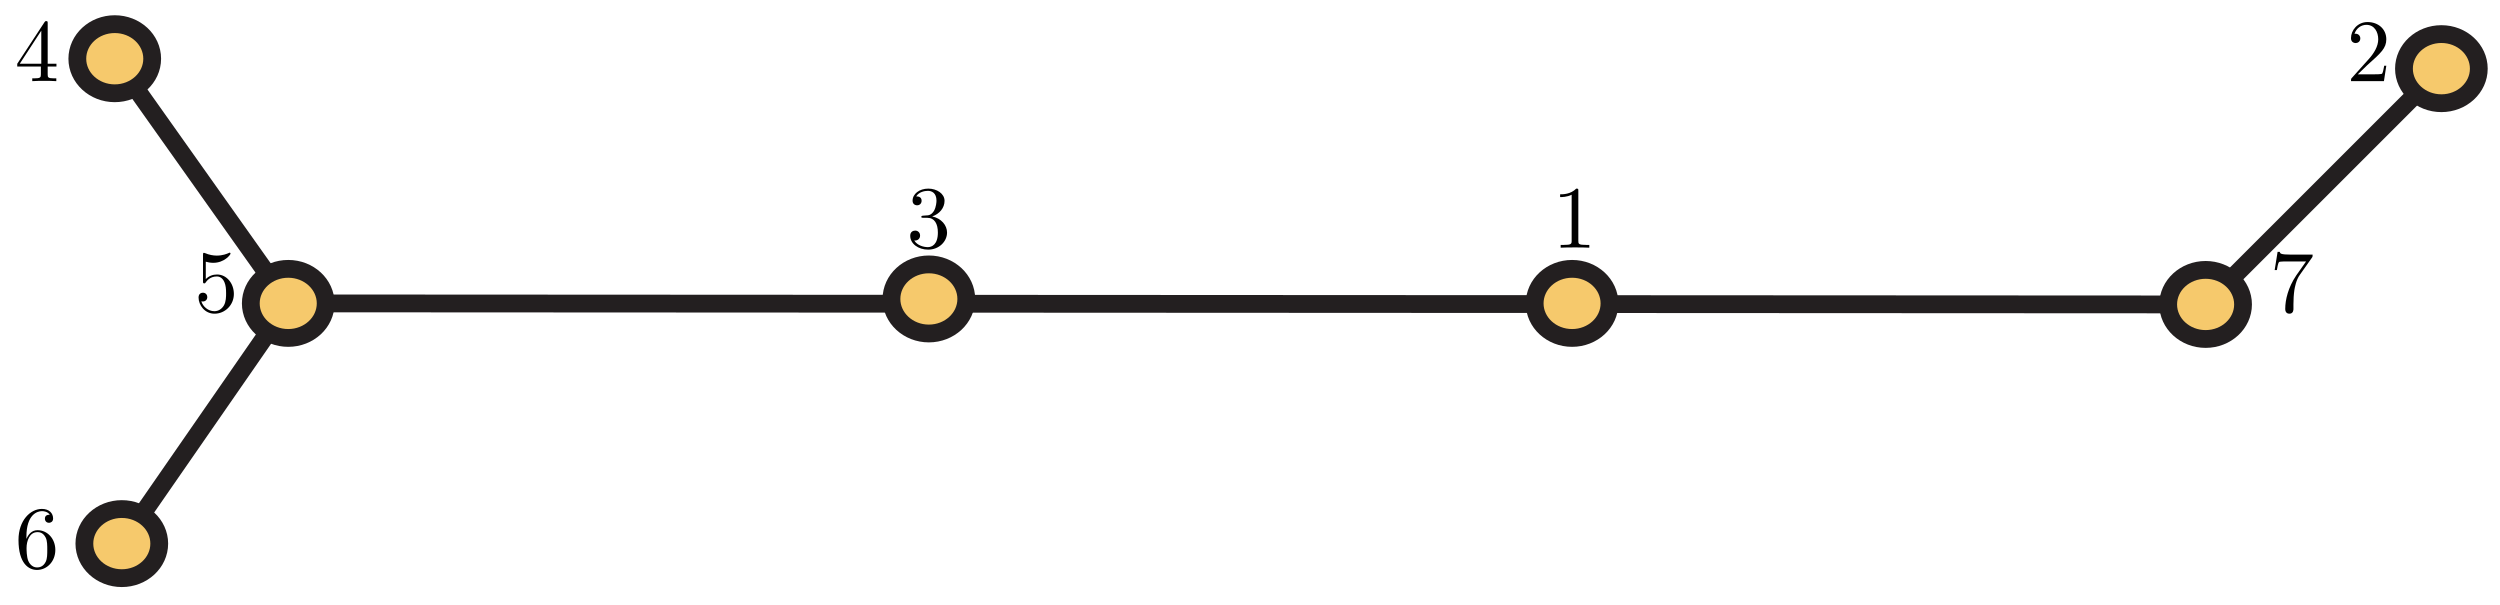
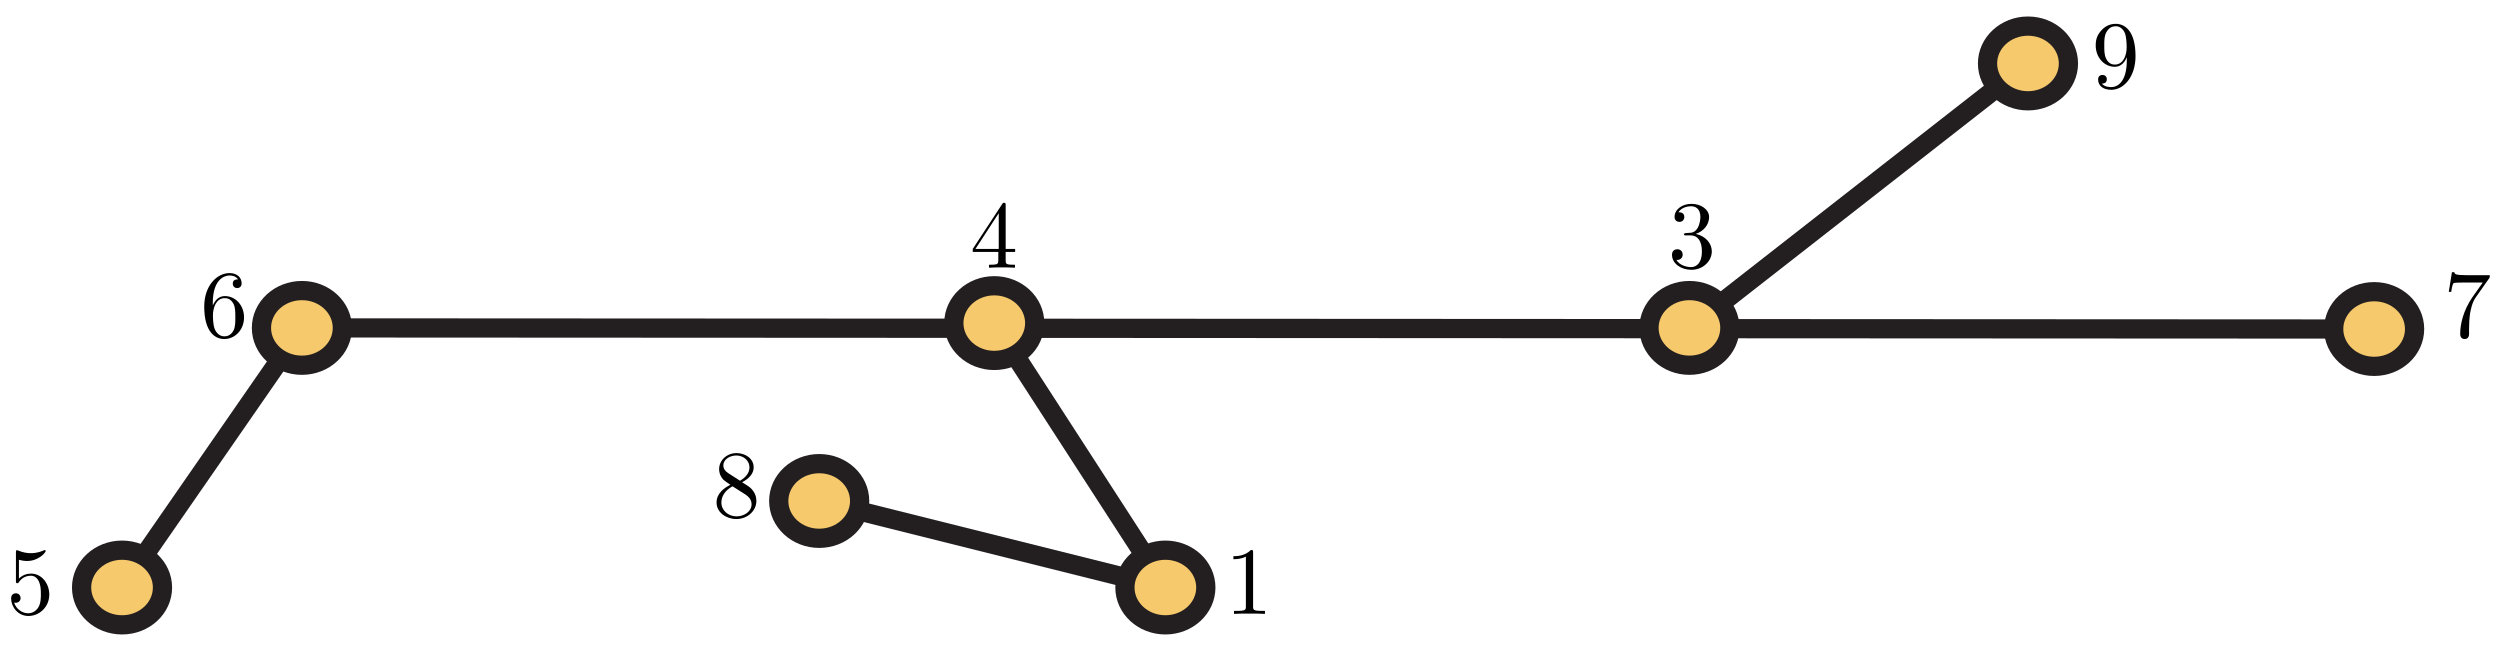
- <svg xmlns="http://www.w3.org/2000/svg" xmlns:xlink="http://www.w3.org/1999/xlink" width="281pt" height="68pt" viewBox="0 0 281 68" version="1.1">
+ <svg xmlns="http://www.w3.org/2000/svg" xmlns:xlink="http://www.w3.org/1999/xlink" width="260pt" height="68pt" viewBox="0 0 260 68" version="1.1">
  <defs>
    <g>
      <symbol overflow="visible" id="glyph0-0">
        <path style="stroke:none;" d="" />
      </symbol>
      <symbol overflow="visible" id="glyph0-1">
+         <path style="stroke:none;" d="M 2.938 -6.375 C 2.938 -6.625 2.938 -6.641 2.703 -6.641 C 2.078 -6 1.203 -6 0.891 -6 L 0.891 -5.688 C 1.094 -5.688 1.672 -5.688 2.188 -5.953 L 2.188 -0.781 C 2.188 -0.422 2.156 -0.312 1.266 -0.312 L 0.953 -0.312 L 0.953 0 C 1.297 -0.031 2.156 -0.031 2.562 -0.031 C 2.953 -0.031 3.828 -0.031 4.172 0 L 4.172 -0.312 L 3.859 -0.312 C 2.953 -0.312 2.938 -0.422 2.938 -0.781 Z M 2.938 -6.375 " />
+       </symbol>
+       <symbol overflow="visible" id="glyph0-2">
+         <path style="stroke:none;" d="M 2.891 -3.516 C 3.703 -3.781 4.281 -4.469 4.281 -5.266 C 4.281 -6.078 3.406 -6.641 2.453 -6.641 C 1.453 -6.641 0.688 -6.047 0.688 -5.281 C 0.688 -4.953 0.906 -4.766 1.203 -4.766 C 1.5 -4.766 1.703 -4.984 1.703 -5.281 C 1.703 -5.766 1.234 -5.766 1.094 -5.766 C 1.391 -6.266 2.047 -6.391 2.406 -6.391 C 2.828 -6.391 3.375 -6.172 3.375 -5.281 C 3.375 -5.156 3.344 -4.578 3.094 -4.141 C 2.797 -3.656 2.453 -3.625 2.203 -3.625 C 2.125 -3.609 1.891 -3.594 1.812 -3.594 C 1.734 -3.578 1.672 -3.562 1.672 -3.469 C 1.672 -3.359 1.734 -3.359 1.906 -3.359 L 2.344 -3.359 C 3.156 -3.359 3.531 -2.688 3.531 -1.703 C 3.531 -0.344 2.844 -0.062 2.406 -0.062 C 1.969 -0.062 1.219 -0.234 0.875 -0.812 C 1.219 -0.766 1.531 -0.984 1.531 -1.359 C 1.531 -1.719 1.266 -1.922 0.984 -1.922 C 0.734 -1.922 0.422 -1.781 0.422 -1.344 C 0.422 -0.438 1.344 0.219 2.438 0.219 C 3.656 0.219 4.562 -0.688 4.562 -1.703 C 4.562 -2.516 3.922 -3.297 2.891 -3.516 Z M 2.891 -3.516 " />
+       </symbol>
+       <symbol overflow="visible" id="glyph0-3">
        <path style="stroke:none;" d="M 2.938 -1.641 L 2.938 -0.781 C 2.938 -0.422 2.906 -0.312 2.172 -0.312 L 1.969 -0.312 L 1.969 0 C 2.375 -0.031 2.891 -0.031 3.312 -0.031 C 3.734 -0.031 4.25 -0.031 4.672 0 L 4.672 -0.312 L 4.453 -0.312 C 3.719 -0.312 3.703 -0.422 3.703 -0.781 L 3.703 -1.641 L 4.688 -1.641 L 4.688 -1.953 L 3.703 -1.953 L 3.703 -6.484 C 3.703 -6.688 3.703 -6.75 3.531 -6.75 C 3.453 -6.75 3.422 -6.75 3.344 -6.625 L 0.281 -1.953 L 0.281 -1.641 Z M 2.984 -1.953 L 0.562 -1.953 L 2.984 -5.672 Z M 2.984 -1.953 " />
      </symbol>
-       <symbol overflow="visible" id="glyph0-2">
-         <path style="stroke:none;" d="M 2.938 -6.375 C 2.938 -6.625 2.938 -6.641 2.703 -6.641 C 2.078 -6 1.203 -6 0.891 -6 L 0.891 -5.688 C 1.094 -5.688 1.672 -5.688 2.188 -5.953 L 2.188 -0.781 C 2.188 -0.422 2.156 -0.312 1.266 -0.312 L 0.953 -0.312 L 0.953 0 C 1.297 -0.031 2.156 -0.031 2.562 -0.031 C 2.953 -0.031 3.828 -0.031 4.172 0 L 4.172 -0.312 L 3.859 -0.312 C 2.953 -0.312 2.938 -0.422 2.938 -0.781 Z M 2.938 -6.375 " />
-       </symbol>
-       <symbol overflow="visible" id="glyph0-3">
-         <path style="stroke:none;" d="M 2.891 -3.516 C 3.703 -3.781 4.281 -4.469 4.281 -5.266 C 4.281 -6.078 3.406 -6.641 2.453 -6.641 C 1.453 -6.641 0.688 -6.047 0.688 -5.281 C 0.688 -4.953 0.906 -4.766 1.203 -4.766 C 1.5 -4.766 1.703 -4.984 1.703 -5.281 C 1.703 -5.766 1.234 -5.766 1.094 -5.766 C 1.391 -6.266 2.047 -6.391 2.406 -6.391 C 2.828 -6.391 3.375 -6.172 3.375 -5.281 C 3.375 -5.156 3.344 -4.578 3.094 -4.141 C 2.797 -3.656 2.453 -3.625 2.203 -3.625 C 2.125 -3.609 1.891 -3.594 1.812 -3.594 C 1.734 -3.578 1.672 -3.562 1.672 -3.469 C 1.672 -3.359 1.734 -3.359 1.906 -3.359 L 2.344 -3.359 C 3.156 -3.359 3.531 -2.688 3.531 -1.703 C 3.531 -0.344 2.844 -0.062 2.406 -0.062 C 1.969 -0.062 1.219 -0.234 0.875 -0.812 C 1.219 -0.766 1.531 -0.984 1.531 -1.359 C 1.531 -1.719 1.266 -1.922 0.984 -1.922 C 0.734 -1.922 0.422 -1.781 0.422 -1.344 C 0.422 -0.438 1.344 0.219 2.438 0.219 C 3.656 0.219 4.562 -0.688 4.562 -1.703 C 4.562 -2.516 3.922 -3.297 2.891 -3.516 Z M 2.891 -3.516 " />
-       </symbol>
      <symbol overflow="visible" id="glyph0-4">
-         <path style="stroke:none;" d="M 1.312 -3.266 L 1.312 -3.516 C 1.312 -6.031 2.547 -6.391 3.062 -6.391 C 3.297 -6.391 3.719 -6.328 3.938 -5.984 C 3.781 -5.984 3.391 -5.984 3.391 -5.547 C 3.391 -5.234 3.625 -5.078 3.844 -5.078 C 4 -5.078 4.312 -5.172 4.312 -5.562 C 4.312 -6.156 3.875 -6.641 3.047 -6.641 C 1.766 -6.641 0.422 -5.359 0.422 -3.156 C 0.422 -0.484 1.578 0.219 2.5 0.219 C 3.609 0.219 4.562 -0.719 4.562 -2.031 C 4.562 -3.297 3.672 -4.25 2.562 -4.25 C 1.891 -4.25 1.516 -3.75 1.312 -3.266 Z M 2.5 -0.062 C 1.875 -0.062 1.578 -0.656 1.516 -0.812 C 1.328 -1.281 1.328 -2.078 1.328 -2.25 C 1.328 -3.031 1.656 -4.031 2.547 -4.031 C 2.719 -4.031 3.172 -4.031 3.484 -3.406 C 3.656 -3.047 3.656 -2.531 3.656 -2.047 C 3.656 -1.562 3.656 -1.062 3.484 -0.703 C 3.188 -0.109 2.734 -0.062 2.5 -0.062 Z M 2.5 -0.062 " />
+         <path style="stroke:none;" d="M 4.469 -2 C 4.469 -3.188 3.656 -4.188 2.578 -4.188 C 2.109 -4.188 1.672 -4.031 1.312 -3.672 L 1.312 -5.625 C 1.516 -5.562 1.844 -5.5 2.156 -5.5 C 3.391 -5.5 4.094 -6.406 4.094 -6.531 C 4.094 -6.594 4.062 -6.641 3.984 -6.641 C 3.984 -6.641 3.953 -6.641 3.906 -6.609 C 3.703 -6.516 3.219 -6.312 2.547 -6.312 C 2.156 -6.312 1.688 -6.391 1.219 -6.594 C 1.141 -6.625 1.125 -6.625 1.109 -6.625 C 1 -6.625 1 -6.547 1 -6.391 L 1 -3.438 C 1 -3.266 1 -3.188 1.141 -3.188 C 1.219 -3.188 1.234 -3.203 1.281 -3.266 C 1.391 -3.422 1.75 -3.969 2.562 -3.969 C 3.078 -3.969 3.328 -3.516 3.406 -3.328 C 3.562 -2.953 3.594 -2.578 3.594 -2.078 C 3.594 -1.719 3.594 -1.125 3.344 -0.703 C 3.109 -0.312 2.734 -0.062 2.281 -0.062 C 1.562 -0.062 0.984 -0.594 0.812 -1.172 C 0.844 -1.172 0.875 -1.156 0.984 -1.156 C 1.312 -1.156 1.484 -1.406 1.484 -1.641 C 1.484 -1.891 1.312 -2.141 0.984 -2.141 C 0.844 -2.141 0.5 -2.062 0.5 -1.609 C 0.5 -0.75 1.188 0.219 2.297 0.219 C 3.453 0.219 4.469 -0.734 4.469 -2 Z M 4.469 -2 " />
      </symbol>
      <symbol overflow="visible" id="glyph0-5">
-         <path style="stroke:none;" d="M 4.469 -2 C 4.469 -3.188 3.656 -4.188 2.578 -4.188 C 2.109 -4.188 1.672 -4.031 1.312 -3.672 L 1.312 -5.625 C 1.516 -5.562 1.844 -5.5 2.156 -5.5 C 3.391 -5.5 4.094 -6.406 4.094 -6.531 C 4.094 -6.594 4.062 -6.641 3.984 -6.641 C 3.984 -6.641 3.953 -6.641 3.906 -6.609 C 3.703 -6.516 3.219 -6.312 2.547 -6.312 C 2.156 -6.312 1.688 -6.391 1.219 -6.594 C 1.141 -6.625 1.125 -6.625 1.109 -6.625 C 1 -6.625 1 -6.547 1 -6.391 L 1 -3.438 C 1 -3.266 1 -3.188 1.141 -3.188 C 1.219 -3.188 1.234 -3.203 1.281 -3.266 C 1.391 -3.422 1.75 -3.969 2.562 -3.969 C 3.078 -3.969 3.328 -3.516 3.406 -3.328 C 3.562 -2.953 3.594 -2.578 3.594 -2.078 C 3.594 -1.719 3.594 -1.125 3.344 -0.703 C 3.109 -0.312 2.734 -0.062 2.281 -0.062 C 1.562 -0.062 0.984 -0.594 0.812 -1.172 C 0.844 -1.172 0.875 -1.156 0.984 -1.156 C 1.312 -1.156 1.484 -1.406 1.484 -1.641 C 1.484 -1.891 1.312 -2.141 0.984 -2.141 C 0.844 -2.141 0.5 -2.062 0.5 -1.609 C 0.5 -0.75 1.188 0.219 2.297 0.219 C 3.453 0.219 4.469 -0.734 4.469 -2 Z M 4.469 -2 " />
+         <path style="stroke:none;" d="M 1.312 -3.266 L 1.312 -3.516 C 1.312 -6.031 2.547 -6.391 3.062 -6.391 C 3.297 -6.391 3.719 -6.328 3.938 -5.984 C 3.781 -5.984 3.391 -5.984 3.391 -5.547 C 3.391 -5.234 3.625 -5.078 3.844 -5.078 C 4 -5.078 4.312 -5.172 4.312 -5.562 C 4.312 -6.156 3.875 -6.641 3.047 -6.641 C 1.766 -6.641 0.422 -5.359 0.422 -3.156 C 0.422 -0.484 1.578 0.219 2.5 0.219 C 3.609 0.219 4.562 -0.719 4.562 -2.031 C 4.562 -3.297 3.672 -4.25 2.562 -4.25 C 1.891 -4.25 1.516 -3.75 1.312 -3.266 Z M 2.5 -0.062 C 1.875 -0.062 1.578 -0.656 1.516 -0.812 C 1.328 -1.281 1.328 -2.078 1.328 -2.25 C 1.328 -3.031 1.656 -4.031 2.547 -4.031 C 2.719 -4.031 3.172 -4.031 3.484 -3.406 C 3.656 -3.047 3.656 -2.531 3.656 -2.047 C 3.656 -1.562 3.656 -1.062 3.484 -0.703 C 3.188 -0.109 2.734 -0.062 2.5 -0.062 Z M 2.5 -0.062 " />
      </symbol>
      <symbol overflow="visible" id="glyph0-6">
        <path style="stroke:none;" d="M 4.75 -6.078 C 4.828 -6.188 4.828 -6.203 4.828 -6.422 L 2.406 -6.422 C 1.203 -6.422 1.172 -6.547 1.141 -6.734 L 0.891 -6.734 L 0.562 -4.688 L 0.812 -4.688 C 0.844 -4.844 0.922 -5.469 1.062 -5.594 C 1.125 -5.656 1.906 -5.656 2.031 -5.656 L 4.094 -5.656 C 3.984 -5.5 3.203 -4.406 2.984 -4.078 C 2.078 -2.734 1.75 -1.344 1.75 -0.328 C 1.75 -0.234 1.75 0.219 2.219 0.219 C 2.672 0.219 2.672 -0.234 2.672 -0.328 L 2.672 -0.844 C 2.672 -1.391 2.703 -1.938 2.781 -2.469 C 2.828 -2.703 2.953 -3.562 3.406 -4.172 Z M 4.75 -6.078 " />
      </symbol>
      <symbol overflow="visible" id="glyph0-7">
-         <path style="stroke:none;" d="M 1.266 -0.766 L 2.328 -1.797 C 3.875 -3.172 4.469 -3.703 4.469 -4.703 C 4.469 -5.844 3.578 -6.641 2.359 -6.641 C 1.234 -6.641 0.5 -5.719 0.5 -4.828 C 0.5 -4.281 1 -4.281 1.031 -4.281 C 1.203 -4.281 1.547 -4.391 1.547 -4.812 C 1.547 -5.062 1.359 -5.328 1.016 -5.328 C 0.938 -5.328 0.922 -5.328 0.891 -5.312 C 1.109 -5.969 1.656 -6.328 2.234 -6.328 C 3.141 -6.328 3.562 -5.516 3.562 -4.703 C 3.562 -3.906 3.078 -3.125 2.516 -2.5 L 0.609 -0.375 C 0.5 -0.266 0.5 -0.234 0.5 0 L 4.203 0 L 4.469 -1.734 L 4.234 -1.734 C 4.172 -1.438 4.109 -1 4 -0.844 C 3.938 -0.766 3.281 -0.766 3.062 -0.766 Z M 1.266 -0.766 " />
+         <path style="stroke:none;" d="M 1.625 -4.562 C 1.172 -4.859 1.125 -5.188 1.125 -5.359 C 1.125 -5.969 1.781 -6.391 2.484 -6.391 C 3.203 -6.391 3.844 -5.875 3.844 -5.156 C 3.844 -4.578 3.453 -4.109 2.859 -3.766 Z M 3.078 -3.609 C 3.797 -3.984 4.281 -4.5 4.281 -5.156 C 4.281 -6.078 3.406 -6.641 2.5 -6.641 C 1.5 -6.641 0.688 -5.906 0.688 -4.969 C 0.688 -4.797 0.703 -4.344 1.125 -3.875 C 1.234 -3.766 1.609 -3.516 1.859 -3.344 C 1.281 -3.047 0.422 -2.5 0.422 -1.5 C 0.422 -0.453 1.438 0.219 2.484 0.219 C 3.609 0.219 4.562 -0.609 4.562 -1.672 C 4.562 -2.031 4.453 -2.484 4.062 -2.906 C 3.875 -3.109 3.719 -3.203 3.078 -3.609 Z M 2.078 -3.188 L 3.312 -2.406 C 3.594 -2.219 4.062 -1.922 4.062 -1.312 C 4.062 -0.578 3.312 -0.062 2.5 -0.062 C 1.641 -0.062 0.922 -0.672 0.922 -1.5 C 0.922 -2.078 1.234 -2.719 2.078 -3.188 Z M 2.078 -3.188 " />
+       </symbol>
+       <symbol overflow="visible" id="glyph0-8">
+         <path style="stroke:none;" d="M 3.656 -3.172 L 3.656 -2.844 C 3.656 -0.516 2.625 -0.062 2.047 -0.062 C 1.875 -0.062 1.328 -0.078 1.062 -0.422 C 1.5 -0.422 1.578 -0.703 1.578 -0.875 C 1.578 -1.188 1.344 -1.328 1.125 -1.328 C 0.969 -1.328 0.672 -1.25 0.672 -0.859 C 0.672 -0.188 1.203 0.219 2.047 0.219 C 3.344 0.219 4.562 -1.141 4.562 -3.281 C 4.562 -5.969 3.406 -6.641 2.516 -6.641 C 1.969 -6.641 1.484 -6.453 1.062 -6.016 C 0.641 -5.562 0.422 -5.141 0.422 -4.391 C 0.422 -3.156 1.297 -2.172 2.406 -2.172 C 3.016 -2.172 3.422 -2.594 3.656 -3.172 Z M 2.422 -2.406 C 2.266 -2.406 1.797 -2.406 1.5 -3.031 C 1.312 -3.406 1.312 -3.891 1.312 -4.391 C 1.312 -4.922 1.312 -5.391 1.531 -5.766 C 1.797 -6.266 2.172 -6.391 2.516 -6.391 C 2.984 -6.391 3.312 -6.047 3.484 -5.609 C 3.594 -5.281 3.641 -4.656 3.641 -4.203 C 3.641 -3.375 3.297 -2.406 2.422 -2.406 Z M 2.422 -2.406 " />
      </symbol>
    </g>
  </defs>
  <g id="surface1">
-     <path style="fill:none;stroke-width:2;stroke-linecap:butt;stroke-linejoin:miter;stroke:rgb(13.73%,12.16%,12.549%);stroke-opacity:1;stroke-miterlimit:4;" d="M -0.001 -0 L -19.5 27.498 " transform="matrix(1.00006,0,0,-1.00005,32.39916,34.1011)" />
-     <path style="fill:none;stroke-width:2;stroke-linecap:butt;stroke-linejoin:miter;stroke:rgb(13.73%,12.16%,12.549%);stroke-opacity:1;stroke-miterlimit:4;" d="M -0.001 -0 L 26.501 26.498 " transform="matrix(1.00006,0,0,-1.00005,247.9111,34.21831)" />
-     <path style="fill:none;stroke-width:2;stroke-linecap:butt;stroke-linejoin:miter;stroke:rgb(13.73%,12.16%,12.549%);stroke-opacity:1;stroke-miterlimit:4;" d="M -0.001 -0 L -18.707 -26.999 " transform="matrix(1.00006,0,0,-1.00005,32.39916,34.1011)" />
-     <path style="fill:none;stroke-width:2;stroke-linecap:butt;stroke-linejoin:miter;stroke:rgb(13.73%,12.16%,12.549%);stroke-opacity:1;stroke-miterlimit:4;" d="M -0.001 -0 L -215.5 0.117 " transform="matrix(1.00006,0,0,-1.00005,247.9111,34.21831)" />
-     <path style=" stroke:none;fill-rule:nonzero;fill:rgb(96.404%,78.809%,42.223%);fill-opacity:1;" d="M 17.898 61.102 C 17.898 58.957 16.016 57.219 13.691 57.219 C 11.367 57.219 9.484 58.957 9.484 61.102 C 9.484 63.246 11.367 64.984 13.691 64.984 C 16.016 64.984 17.898 63.246 17.898 61.102 " />
-     <path style="fill:none;stroke-width:2;stroke-linecap:butt;stroke-linejoin:miter;stroke:rgb(13.73%,12.16%,12.549%);stroke-opacity:1;stroke-miterlimit:4;" d="M 0 0.001 C 0 2.145 -1.883 3.884 -4.207 3.884 C -6.531 3.884 -8.413 2.145 -8.413 0.001 C -8.413 -2.144 -6.531 -3.882 -4.207 -3.882 C -1.883 -3.882 0 -2.144 0 0.001 Z M 0 0.001 " transform="matrix(1.00006,0,0,-1.00005,17.89829,61.10245)" />
-     <path style=" stroke:none;fill-rule:nonzero;fill:rgb(96.404%,78.809%,42.223%);fill-opacity:1;" d="M 252.117 34.219 C 252.117 32.074 250.234 30.336 247.914 30.336 C 245.59 30.336 243.703 32.074 243.703 34.219 C 243.703 36.363 245.59 38.102 247.914 38.102 C 250.234 38.102 252.117 36.363 252.117 34.219 " />
-     <path style="fill:none;stroke-width:2;stroke-linecap:butt;stroke-linejoin:miter;stroke:rgb(13.73%,12.16%,12.549%);stroke-opacity:1;stroke-miterlimit:4;" d="M -0 -0 C -0 2.144 -1.883 3.882 -4.203 3.882 C -6.527 3.882 -8.414 2.144 -8.414 -0 C -8.414 -2.145 -6.527 -3.883 -4.203 -3.883 C -1.883 -3.883 -0 -2.145 -0 -0 Z M -0 -0 " transform="matrix(1.00006,0,0,-1.00005,252.1174,34.21831)" />
-     <path style=" stroke:none;fill-rule:nonzero;fill:rgb(96.404%,78.809%,42.223%);fill-opacity:1;" d="M 180.906 34.102 C 180.906 31.957 179.023 30.219 176.703 30.219 C 174.379 30.219 172.496 31.957 172.496 34.102 C 172.496 36.246 174.379 37.984 176.703 37.984 C 179.023 37.984 180.906 36.246 180.906 34.102 " />
-     <path style="fill:none;stroke-width:2;stroke-linecap:butt;stroke-linejoin:miter;stroke:rgb(13.73%,12.16%,12.549%);stroke-opacity:1;stroke-miterlimit:4;" d="M -0.002 -0 C -0.002 2.144 -1.885 3.882 -4.205 3.882 C -6.529 3.882 -8.411 2.144 -8.411 -0 C -8.411 -2.145 -6.529 -3.883 -4.205 -3.883 C -1.885 -3.883 -0.002 -2.145 -0.002 -0 Z M -0.002 -0 " transform="matrix(1.00006,0,0,-1.00005,180.9081,34.1011)" />
-     <path style=" stroke:none;fill-rule:nonzero;fill:rgb(96.404%,78.809%,42.223%);fill-opacity:1;" d="M 108.609 33.602 C 108.609 31.457 106.727 29.719 104.402 29.719 C 102.082 29.719 100.199 31.457 100.199 33.602 C 100.199 35.746 102.082 37.484 104.402 37.484 C 106.727 37.484 108.609 35.746 108.609 33.602 " />
-     <path style="fill:none;stroke-width:2;stroke-linecap:butt;stroke-linejoin:miter;stroke:rgb(13.73%,12.16%,12.549%);stroke-opacity:1;stroke-miterlimit:4;" d="M -0 -0 C -0 2.144 -1.883 3.882 -4.207 3.882 C -6.527 3.882 -8.41 2.144 -8.41 -0 C -8.41 -2.145 -6.527 -3.883 -4.207 -3.883 C -1.883 -3.883 -0 -2.145 -0 -0 Z M -0 -0 " transform="matrix(1.00006,0,0,-1.00005,108.6098,33.60108)" />
-     <path style=" stroke:none;fill-rule:nonzero;fill:rgb(96.404%,78.809%,42.223%);fill-opacity:1;" d="M 36.605 34.102 C 36.605 31.957 34.723 30.219 32.398 30.219 C 30.074 30.219 28.191 31.957 28.191 34.102 C 28.191 36.246 30.074 37.984 32.398 37.984 C 34.723 37.984 36.605 36.246 36.605 34.102 " />
-     <path style="fill:none;stroke-width:2;stroke-linecap:butt;stroke-linejoin:miter;stroke:rgb(13.73%,12.16%,12.549%);stroke-opacity:1;stroke-miterlimit:4;" d="M -0 -0 C -0 2.144 -1.883 3.882 -4.207 3.882 C -6.531 3.882 -8.414 2.144 -8.414 -0 C -8.414 -2.145 -6.531 -3.883 -4.207 -3.883 C -1.883 -3.883 -0 -2.145 -0 -0 Z M -0 -0 " transform="matrix(1.00006,0,0,-1.00005,36.60552,34.1011)" />
-     <path style=" stroke:none;fill-rule:nonzero;fill:rgb(96.404%,78.809%,42.223%);fill-opacity:1;" d="M 17.105 6.602 C 17.105 4.453 15.223 2.715 12.898 2.715 C 10.574 2.715 8.691 4.453 8.691 6.602 C 8.691 8.742 10.574 10.484 12.898 10.484 C 15.223 10.484 17.105 8.742 17.105 6.602 " />
-     <path style="fill:none;stroke-width:2;stroke-linecap:butt;stroke-linejoin:miter;stroke:rgb(13.73%,12.16%,12.549%);stroke-opacity:1;stroke-miterlimit:4;" d="M 0.001 -0.002 C 0.001 2.146 -1.882 3.885 -4.206 3.885 C -6.53 3.885 -8.412 2.146 -8.412 -0.002 C -8.412 -2.142 -6.53 -3.884 -4.206 -3.884 C -1.882 -3.884 0.001 -2.142 0.001 -0.002 Z M 0.001 -0.002 " transform="matrix(1.00006,0,0,-1.00005,17.10435,6.59973)" />
-     <path style=" stroke:none;fill-rule:nonzero;fill:rgb(96.404%,78.809%,42.223%);fill-opacity:1;" d="M 278.617 7.719 C 278.617 5.57 276.734 3.832 274.414 3.832 C 272.09 3.832 270.207 5.57 270.207 7.719 C 270.207 9.859 272.09 11.602 274.414 11.602 C 276.734 11.602 278.617 9.859 278.617 7.719 " />
-     <path style="fill:none;stroke-width:2;stroke-linecap:butt;stroke-linejoin:miter;stroke:rgb(13.73%,12.16%,12.549%);stroke-opacity:1;stroke-miterlimit:4;" d="M -0.002 -0.002 C -0.002 2.147 -1.885 3.885 -4.205 3.885 C -6.529 3.885 -8.412 2.147 -8.412 -0.002 C -8.412 -2.142 -6.529 -3.884 -4.205 -3.884 C -1.885 -3.884 -0.002 -2.142 -0.002 -0.002 Z M -0.002 -0.002 " transform="matrix(1.00006,0,0,-1.00005,278.619,7.716986)" />
+     <path style="fill:none;stroke-width:2;stroke-linecap:butt;stroke-linejoin:miter;stroke:rgb(13.73%,12.16%,12.549%);stroke-opacity:1;stroke-miterlimit:4;" d="M 0.001 -0 L 35.206 27.498 " transform="matrix(1.00006,0,0,-1.00005,175.7017,34.1011)" />
+     <path style="fill:none;stroke-width:2;stroke-linecap:butt;stroke-linejoin:miter;stroke:rgb(13.73%,12.16%,12.549%);stroke-opacity:1;stroke-miterlimit:4;" d="M 0 0.001 L -36.001 9 " transform="matrix(1.00006,0,0,-1.00005,121.199,61.10245)" />
+     <path style="fill:none;stroke-width:2;stroke-linecap:butt;stroke-linejoin:miter;stroke:rgb(13.73%,12.16%,12.549%);stroke-opacity:1;stroke-miterlimit:4;" d="M -0.001 -0 L 17.795 -27.499 " transform="matrix(1.00006,0,0,-1.00005,103.4035,33.60108)" />
+     <path style="fill:none;stroke-width:2;stroke-linecap:butt;stroke-linejoin:miter;stroke:rgb(13.73%,12.16%,12.549%);stroke-opacity:1;stroke-miterlimit:4;" d="M -0.001 -0 L -18.707 -26.999 " transform="matrix(1.00006,0,0,-1.00005,31.39916,34.1011)" />
+     <path style="fill:none;stroke-width:2;stroke-linecap:butt;stroke-linejoin:miter;stroke:rgb(13.73%,12.16%,12.549%);stroke-opacity:1;stroke-miterlimit:4;" d="M -0.001 -0 L -215.5 0.117 " transform="matrix(1.00006,0,0,-1.00005,246.9111,34.21831)" />
+     <path style=" stroke:none;fill-rule:nonzero;fill:rgb(96.404%,78.809%,42.223%);fill-opacity:1;" d="M 16.898 61.102 C 16.898 58.957 15.016 57.219 12.691 57.219 C 10.367 57.219 8.484 58.957 8.484 61.102 C 8.484 63.246 10.367 64.984 12.691 64.984 C 15.016 64.984 16.898 63.246 16.898 61.102 " />
+     <path style="fill:none;stroke-width:2;stroke-linecap:butt;stroke-linejoin:miter;stroke:rgb(13.73%,12.16%,12.549%);stroke-opacity:1;stroke-miterlimit:4;" d="M 0 0.001 C 0 2.145 -1.883 3.884 -4.207 3.884 C -6.531 3.884 -8.413 2.145 -8.413 0.001 C -8.413 -2.144 -6.531 -3.882 -4.207 -3.882 C -1.883 -3.882 0 -2.144 0 0.001 Z M 0 0.001 " transform="matrix(1.00006,0,0,-1.00005,16.89829,61.10245)" />
+     <path style=" stroke:none;fill-rule:nonzero;fill:rgb(96.404%,78.809%,42.223%);fill-opacity:1;" d="M 251.117 34.219 C 251.117 32.074 249.234 30.336 246.914 30.336 C 244.59 30.336 242.703 32.074 242.703 34.219 C 242.703 36.363 244.59 38.102 246.914 38.102 C 249.234 38.102 251.117 36.363 251.117 34.219 " />
+     <path style="fill:none;stroke-width:2;stroke-linecap:butt;stroke-linejoin:miter;stroke:rgb(13.73%,12.16%,12.549%);stroke-opacity:1;stroke-miterlimit:4;" d="M -0 -0 C -0 2.144 -1.883 3.882 -4.203 3.882 C -6.527 3.882 -8.414 2.144 -8.414 -0 C -8.414 -2.145 -6.527 -3.883 -4.203 -3.883 C -1.883 -3.883 -0 -2.145 -0 -0 Z M -0 -0 " transform="matrix(1.00006,0,0,-1.00005,251.1174,34.21831)" />
+     <path style=" stroke:none;fill-rule:nonzero;fill:rgb(96.404%,78.809%,42.223%);fill-opacity:1;" d="M 179.906 34.102 C 179.906 31.957 178.023 30.219 175.703 30.219 C 173.379 30.219 171.496 31.957 171.496 34.102 C 171.496 36.246 173.379 37.984 175.703 37.984 C 178.023 37.984 179.906 36.246 179.906 34.102 " />
+     <path style="fill:none;stroke-width:2;stroke-linecap:butt;stroke-linejoin:miter;stroke:rgb(13.73%,12.16%,12.549%);stroke-opacity:1;stroke-miterlimit:4;" d="M -0.002 -0 C -0.002 2.144 -1.885 3.882 -4.205 3.882 C -6.529 3.882 -8.411 2.144 -8.411 -0 C -8.411 -2.145 -6.529 -3.883 -4.205 -3.883 C -1.885 -3.883 -0.002 -2.145 -0.002 -0 Z M -0.002 -0 " transform="matrix(1.00006,0,0,-1.00005,179.9081,34.1011)" />
+     <path style=" stroke:none;fill-rule:nonzero;fill:rgb(96.404%,78.809%,42.223%);fill-opacity:1;" d="M 107.609 33.602 C 107.609 31.457 105.727 29.719 103.402 29.719 C 101.082 29.719 99.199 31.457 99.199 33.602 C 99.199 35.746 101.082 37.484 103.402 37.484 C 105.727 37.484 107.609 35.746 107.609 33.602 " />
+     <path style="fill:none;stroke-width:2;stroke-linecap:butt;stroke-linejoin:miter;stroke:rgb(13.73%,12.16%,12.549%);stroke-opacity:1;stroke-miterlimit:4;" d="M -0 -0 C -0 2.144 -1.883 3.882 -4.207 3.882 C -6.527 3.882 -8.41 2.144 -8.41 -0 C -8.41 -2.145 -6.527 -3.883 -4.207 -3.883 C -1.883 -3.883 -0 -2.145 -0 -0 Z M -0 -0 " transform="matrix(1.00006,0,0,-1.00005,107.6098,33.60108)" />
+     <path style=" stroke:none;fill-rule:nonzero;fill:rgb(96.404%,78.809%,42.223%);fill-opacity:1;" d="M 35.605 34.102 C 35.605 31.957 33.723 30.219 31.398 30.219 C 29.074 30.219 27.191 31.957 27.191 34.102 C 27.191 36.246 29.074 37.984 31.398 37.984 C 33.723 37.984 35.605 36.246 35.605 34.102 " />
+     <path style="fill:none;stroke-width:2;stroke-linecap:butt;stroke-linejoin:miter;stroke:rgb(13.73%,12.16%,12.549%);stroke-opacity:1;stroke-miterlimit:4;" d="M -0 -0 C -0 2.144 -1.883 3.882 -4.207 3.882 C -6.531 3.882 -8.414 2.144 -8.414 -0 C -8.414 -2.145 -6.531 -3.883 -4.207 -3.883 C -1.883 -3.883 -0 -2.145 -0 -0 Z M -0 -0 " transform="matrix(1.00006,0,0,-1.00005,35.60552,34.1011)" />
+     <path style=" stroke:none;fill-rule:nonzero;fill:rgb(96.404%,78.809%,42.223%);fill-opacity:1;" d="M 89.402 52.102 C 89.402 49.957 87.52 48.219 85.199 48.219 C 82.875 48.219 80.988 49.957 80.988 52.102 C 80.988 54.246 82.875 55.984 85.199 55.984 C 87.52 55.984 89.402 54.246 89.402 52.102 " />
+     <path style="fill:none;stroke-width:2;stroke-linecap:butt;stroke-linejoin:miter;stroke:rgb(13.73%,12.16%,12.549%);stroke-opacity:1;stroke-miterlimit:4;" d="M -0 0 C -0 2.145 -1.883 3.883 -4.203 3.883 C -6.527 3.883 -8.414 2.145 -8.414 0 C -8.414 -2.144 -6.527 -3.882 -4.203 -3.882 C -1.883 -3.882 -0 -2.144 -0 0 Z M -0 0 " transform="matrix(1.00006,0,0,-1.00005,89.40264,52.102)" />
+     <path style=" stroke:none;fill-rule:nonzero;fill:rgb(96.404%,78.809%,42.223%);fill-opacity:1;" d="M 215.117 6.602 C 215.117 4.453 213.234 2.715 210.91 2.715 C 208.586 2.715 206.703 4.453 206.703 6.602 C 206.703 8.742 208.586 10.484 210.91 10.484 C 213.234 10.484 215.117 8.742 215.117 6.602 " />
+     <path style="fill:none;stroke-width:2;stroke-linecap:butt;stroke-linejoin:miter;stroke:rgb(13.73%,12.16%,12.549%);stroke-opacity:1;stroke-miterlimit:4;" d="M 0.001 -0.002 C 0.001 2.146 -1.882 3.885 -4.206 3.885 C -6.53 3.885 -8.413 2.146 -8.413 -0.002 C -8.413 -2.142 -6.53 -3.884 -4.206 -3.884 C -1.882 -3.884 0.001 -2.142 0.001 -0.002 Z M 0.001 -0.002 " transform="matrix(1.00006,0,0,-1.00005,215.1163,6.59973)" />
+     <path style=" stroke:none;fill-rule:nonzero;fill:rgb(96.404%,78.809%,42.223%);fill-opacity:1;" d="M 125.406 61.102 C 125.406 58.957 123.523 57.219 121.199 57.219 C 118.875 57.219 116.992 58.957 116.992 61.102 C 116.992 63.246 118.875 64.984 121.199 64.984 C 123.523 64.984 125.406 63.246 125.406 61.102 " />
+     <path style="fill:none;stroke-width:2;stroke-linecap:butt;stroke-linejoin:miter;stroke:rgb(13.73%,12.16%,12.549%);stroke-opacity:1;stroke-miterlimit:4;" d="M 0.001 0.001 C 0.001 2.145 -1.881 3.884 -4.205 3.884 C -6.529 3.884 -8.412 2.145 -8.412 0.001 C -8.412 -2.144 -6.529 -3.882 -4.205 -3.882 C -1.881 -3.882 0.001 -2.144 0.001 0.001 Z M 0.001 0.001 " transform="matrix(1.00006,0,0,-1.00005,125.4048,61.10245)" />
    <g style="fill:rgb(0%,0%,0%);fill-opacity:1;">
-       <use xlink:href="#glyph0-1" x="1.657" y="9.12" />
+       <use xlink:href="#glyph0-1" x="127.384" y="63.843" />
    </g>
    <g style="fill:rgb(0%,0%,0%);fill-opacity:1;">
-       <use xlink:href="#glyph0-2" x="174.466" y="27.841" />
+       <use xlink:href="#glyph0-2" x="173.466" y="27.841" />
    </g>
    <g style="fill:rgb(0%,0%,0%);fill-opacity:1;">
-       <use xlink:href="#glyph0-3" x="101.886" y="27.841" />
+       <use xlink:href="#glyph0-3" x="100.886" y="27.841" />
    </g>
    <g style="fill:rgb(0%,0%,0%);fill-opacity:1;">
-       <use xlink:href="#glyph0-4" x="1.657" y="63.843" />
+       <use xlink:href="#glyph0-4" x="0.657" y="63.843" />
    </g>
    <g style="fill:rgb(0%,0%,0%);fill-opacity:1;">
-       <use xlink:href="#glyph0-5" x="21.818" y="35.041" />
+       <use xlink:href="#glyph0-5" x="20.818" y="35.041" />
    </g>
    <g style="fill:rgb(0%,0%,0%);fill-opacity:1;">
-       <use xlink:href="#glyph0-6" x="255.111" y="35.041" />
+       <use xlink:href="#glyph0-6" x="254.111" y="35.041" />
    </g>
    <g style="fill:rgb(0%,0%,0%);fill-opacity:1;">
-       <use xlink:href="#glyph0-7" x="263.751" y="9.12" />
+       <use xlink:href="#glyph0-7" x="74.101" y="53.762" />
+     </g>
+     <g style="fill:rgb(0%,0%,0%);fill-opacity:1;">
+       <use xlink:href="#glyph0-8" x="217.532" y="9.12" />
    </g>
  </g>
</svg>
